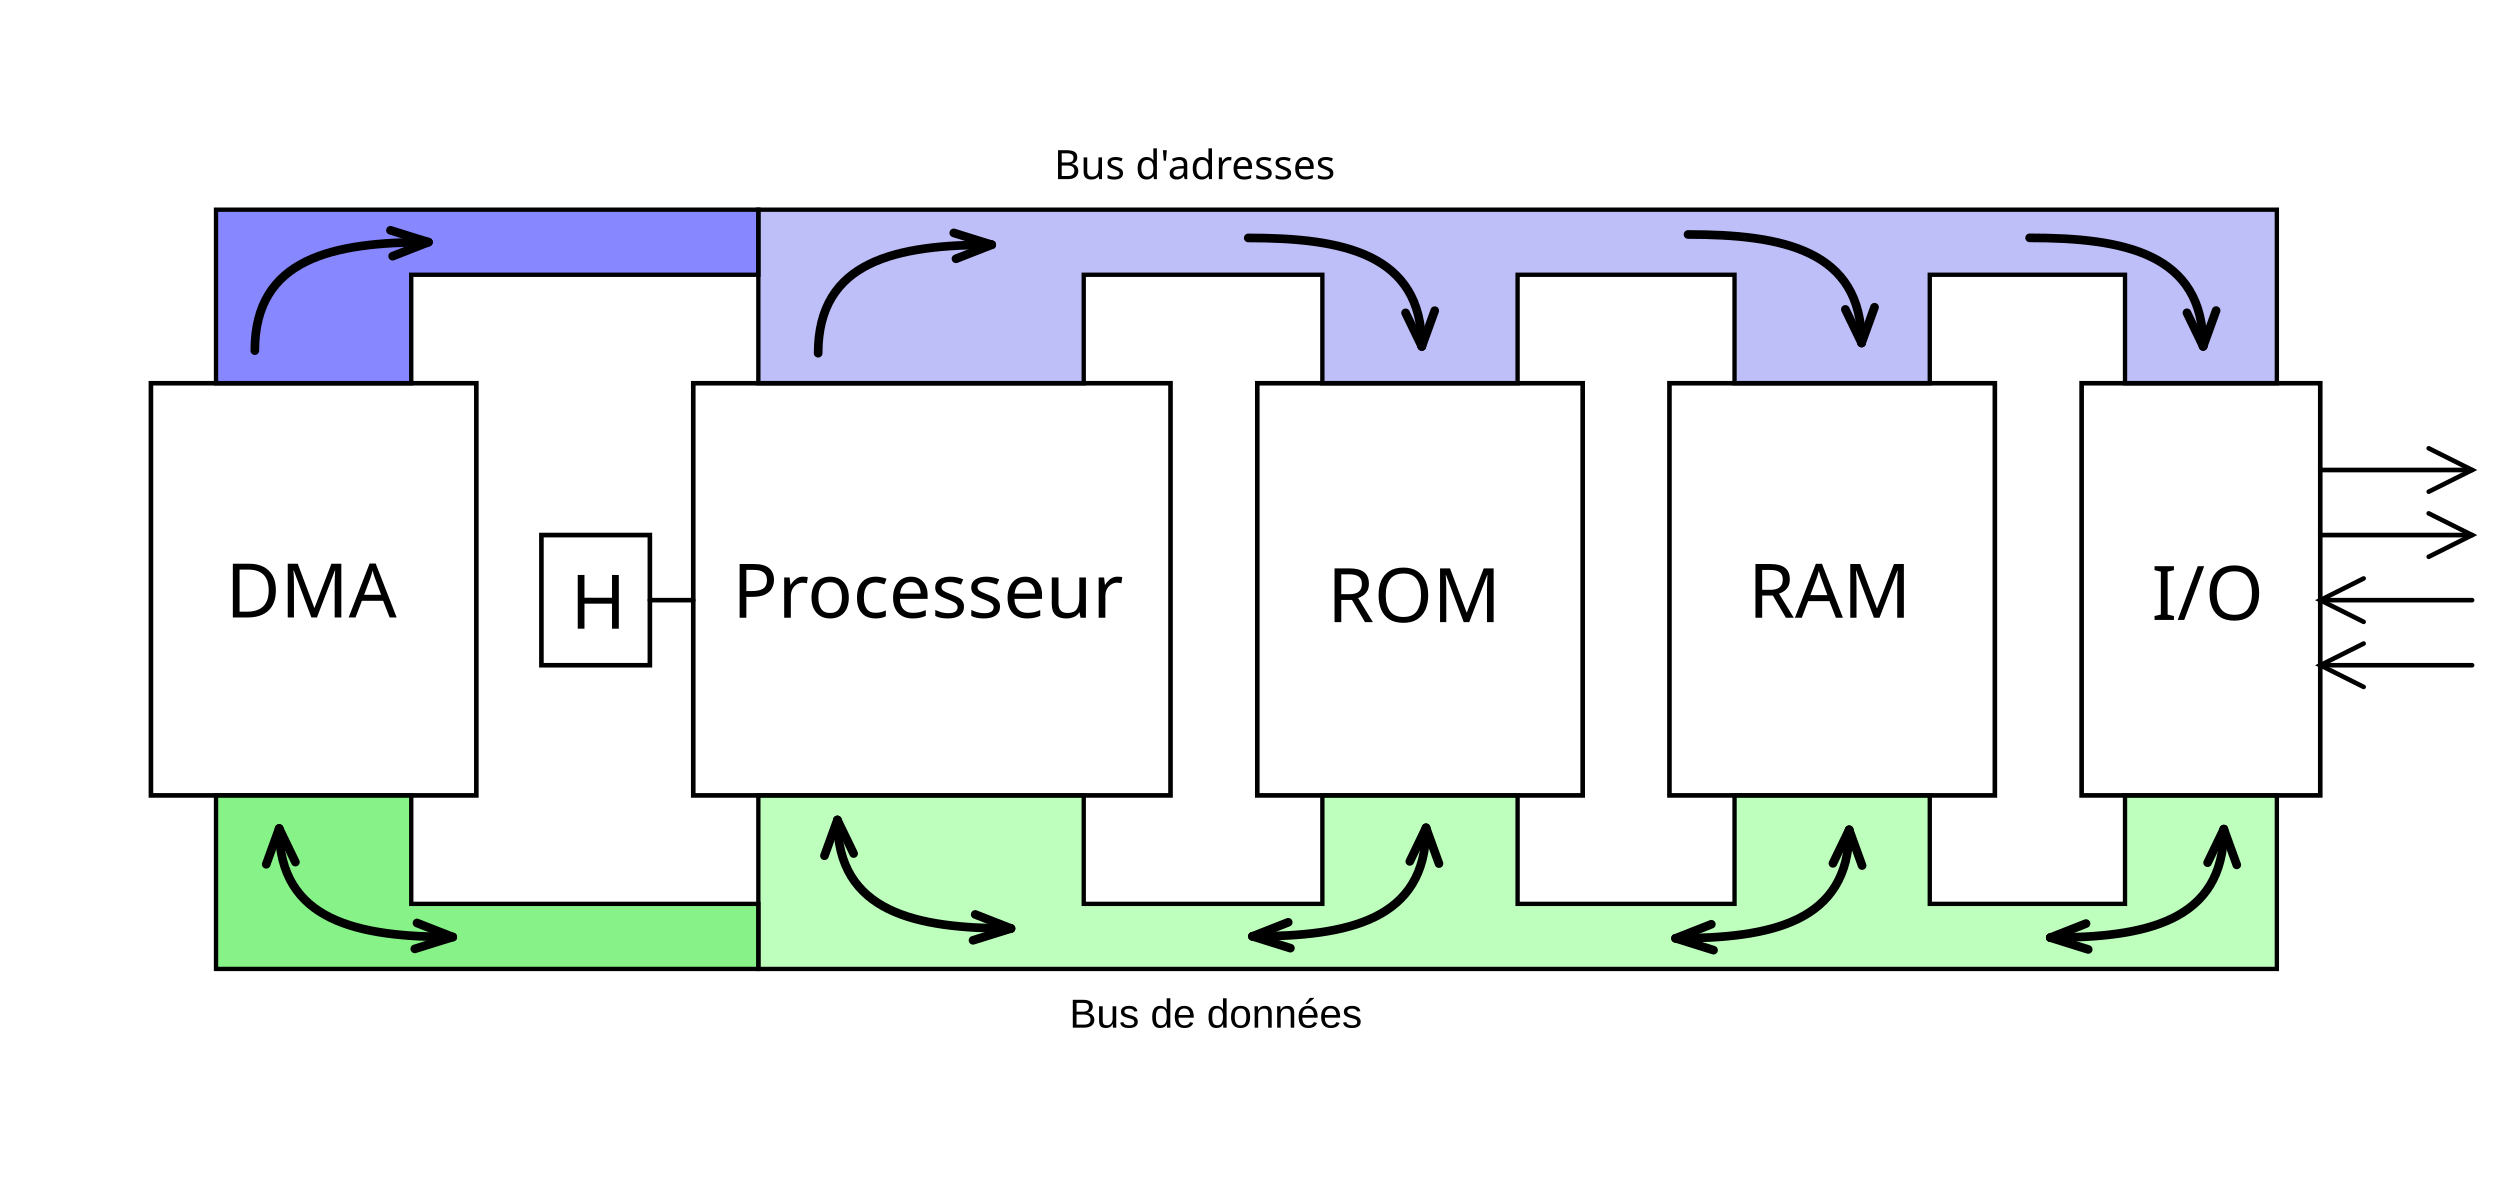
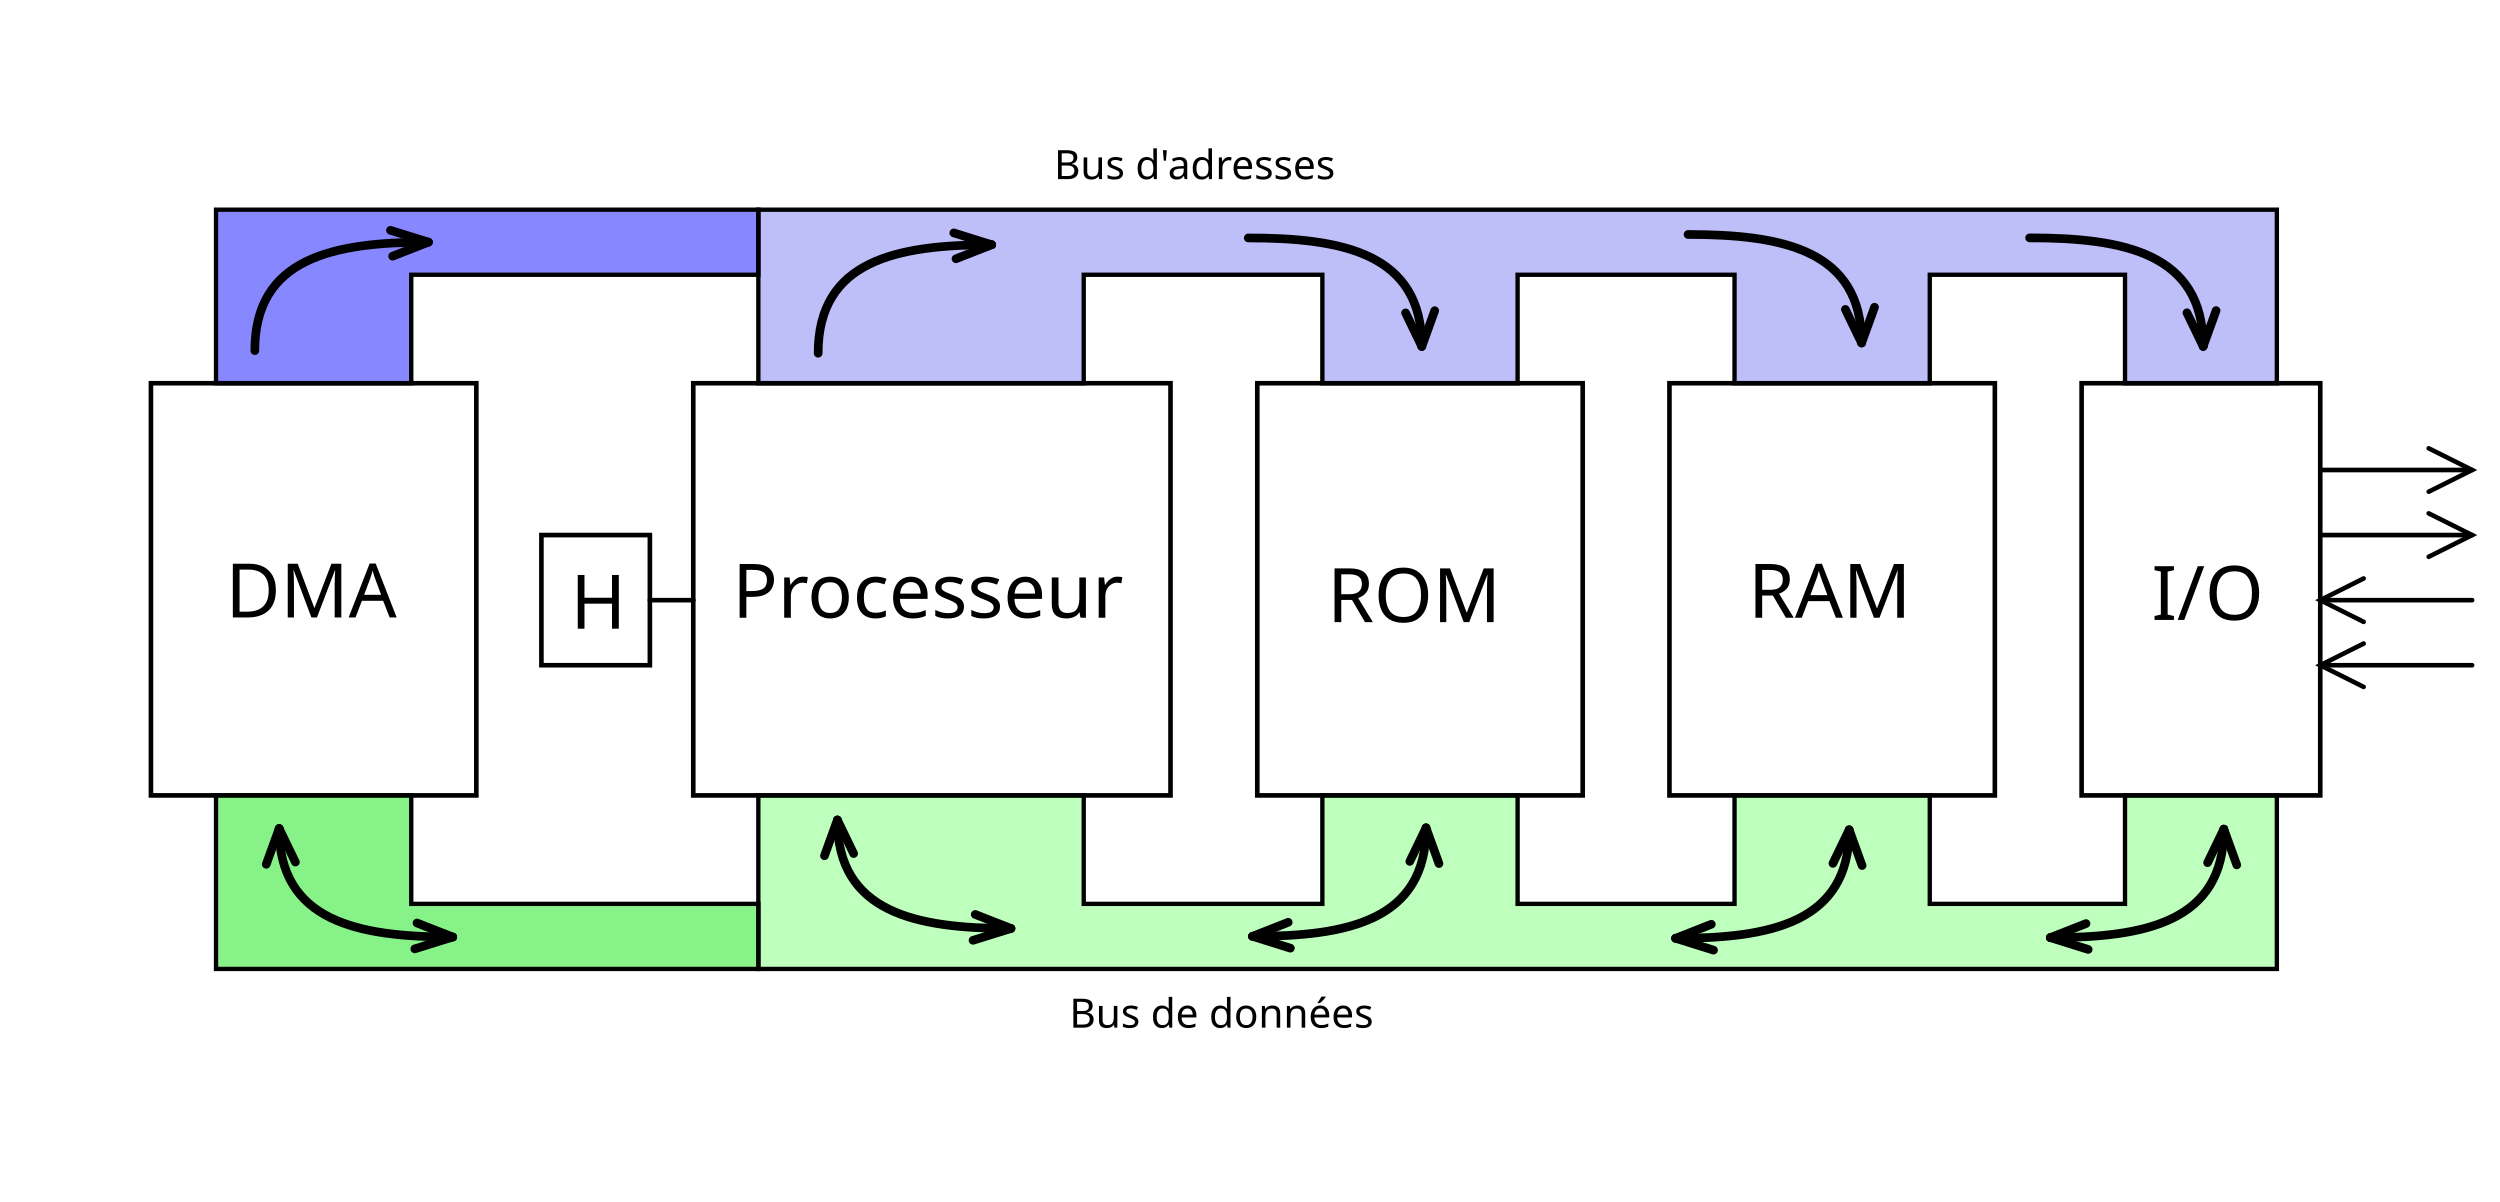
<svg xmlns="http://www.w3.org/2000/svg" width="152.457mm" height="73.282mm" viewBox="0 0 540.201 259.662" id="svg2" version="1.1">
  <defs id="defs4" />
  <g id="layer1" transform="translate(60.73638,-116.429)">
    <text xml:space="preserve" style="font-style:normal;font-weight:normal;line-height:0%;font-family:sans-serif;letter-spacing:0px;word-spacing:0px;fill:#000000;fill-opacity:1;stroke:none;stroke-width:1;stroke-linecap:round;stroke-linejoin:miter;stroke-miterlimit:4;stroke-dasharray:none;stroke-opacity:1" x="97.503" y="249.91" id="text4138">
      <tspan id="tspan4140" x="97.503" y="249.91" style="font-style:normal;font-variant:normal;font-weight:normal;font-stretch:normal;font-size:16.25px;line-height:1.25;font-family:Ubuntu;-inkscape-font-specification:Ubuntu;stroke-width:1;stroke-linecap:round;stroke-miterlimit:4;stroke-dasharray:none">Processeur</tspan>
    </text>
    <text xml:space="preserve" style="font-style:normal;font-weight:normal;line-height:0%;font-family:sans-serif;letter-spacing:0px;word-spacing:0px;fill:#000000;fill-opacity:1;stroke:none;stroke-width:1;stroke-linecap:round;stroke-linejoin:miter;stroke-miterlimit:4;stroke-dasharray:none;stroke-opacity:1" x="226.053" y="250.857" id="text4142">
      <tspan id="tspan4144" x="226.053" y="250.857" style="font-style:normal;font-variant:normal;font-weight:normal;font-stretch:normal;font-size:16.25px;line-height:1.25;font-family:Ubuntu;-inkscape-font-specification:Ubuntu;stroke-width:1;stroke-linecap:round;stroke-miterlimit:4;stroke-dasharray:none">ROM</tspan>
    </text>
    <text xml:space="preserve" style="font-style:normal;font-weight:normal;line-height:0%;font-family:sans-serif;letter-spacing:0px;word-spacing:0px;fill:#000000;fill-opacity:1;stroke:none;stroke-width:1;stroke-linecap:round;stroke-linejoin:miter;stroke-miterlimit:4;stroke-dasharray:none;stroke-opacity:1" x="317.004" y="249.91" id="text4146">
      <tspan id="tspan4148" x="317.004" y="249.91" style="font-style:normal;font-variant:normal;font-weight:normal;font-stretch:normal;font-size:16.25px;line-height:1.25;font-family:Ubuntu;-inkscape-font-specification:Ubuntu;stroke-width:1;stroke-linecap:round;stroke-miterlimit:4;stroke-dasharray:none">RAM</tspan>
    </text>
    <text xml:space="preserve" style="font-style:normal;font-weight:normal;line-height:0%;font-family:sans-serif;letter-spacing:0px;word-spacing:0px;fill:#000000;fill-opacity:1;stroke:none;stroke-width:1;stroke-linecap:round;stroke-linejoin:miter;stroke-miterlimit:4;stroke-dasharray:none;stroke-opacity:1" x="404.166" y="250.383" id="text4150">
-       <tspan id="tspan4152" x="404.166" y="250.383" style="font-size:16.25px;line-height:1.25;font-family:Ubuntu;stroke-width:1;stroke-linecap:round;stroke-miterlimit:4;stroke-dasharray:none;-inkscape-font-specification:Ubuntu;font-weight:normal;font-style:normal;font-stretch:normal;font-variant:normal">I/O</tspan>
+       <tspan id="tspan4152" x="404.166" y="250.383" style="font-style:normal;font-variant:normal;font-weight:normal;font-stretch:normal;font-size:16.25px;line-height:1.25;font-family:Ubuntu;-inkscape-font-specification:Ubuntu;stroke-width:1;stroke-linecap:round;stroke-miterlimit:4;stroke-dasharray:none">I/O</tspan>
    </text>
    <path style="fill:none;fill-rule:evenodd;stroke:#000000;stroke-width:1;stroke-linecap:round;stroke-linejoin:miter;stroke-miterlimit:4;stroke-dasharray:none;stroke-opacity:1" d="M 89.063,288.3 V 199.237 H 192.188 v 89.063 z" id="path4154" transform="translate(1.6535434e-7,1.1023624e-6)" />
    <text xml:space="preserve" style="font-style:normal;font-weight:normal;line-height:0%;font-family:sans-serif;letter-spacing:0px;word-spacing:0px;fill:#000000;fill-opacity:1;stroke:none;stroke-width:1;stroke-linecap:round;stroke-linejoin:miter;stroke-miterlimit:4;stroke-dasharray:none;stroke-opacity:1" x="62.525" y="252.277" id="text4178">
      <tspan id="tspan4180" x="62.525" y="252.277" style="font-style:normal;font-variant:normal;font-weight:normal;font-stretch:normal;font-size:16.25px;line-height:1.25;font-family:Ubuntu;-inkscape-font-specification:Ubuntu;stroke-width:1;stroke-linecap:round;stroke-miterlimit:4;stroke-dasharray:none">H</tspan>
    </text>
    <path style="fill:none;fill-rule:evenodd;stroke:#000000;stroke-width:1;stroke-linecap:round;stroke-linejoin:miter;stroke-miterlimit:4;stroke-dasharray:none;stroke-opacity:1" d="m 56.25,260.175 h 23.438 v -28.125 H 56.25 Z" id="path4182" />
    <path style="fill:none;fill-rule:evenodd;stroke:#000000;stroke-width:1;stroke-linecap:round;stroke-linejoin:miter;stroke-miterlimit:4;stroke-dasharray:none;stroke-opacity:1" d="m 79.688,246.112 h 9.375" id="path4184" />
    <text xml:space="preserve" style="font-style:normal;font-variant:normal;font-weight:normal;font-stretch:normal;line-height:0%;font-family:Arial;-inkscape-font-specification:Arial;letter-spacing:0px;word-spacing:0px;fill:#000000;fill-opacity:1;stroke:none;stroke-width:1;stroke-linecap:round;stroke-linejoin:miter;stroke-miterlimit:4;stroke-dasharray:none;stroke-opacity:1" x="167.041" y="155.131" id="text4186">
      <tspan id="tspan4188" x="167.041" y="155.131" style="font-style:normal;font-variant:normal;font-weight:normal;font-stretch:normal;font-size:8.75px;line-height:1.25;font-family:Ubuntu;-inkscape-font-specification:Ubuntu;stroke-width:1;stroke-linecap:round;stroke-miterlimit:4;stroke-dasharray:none">Bus d'adresses</tspan>
    </text>
    <text xml:space="preserve" style="font-style:normal;font-variant:normal;font-weight:normal;font-stretch:normal;line-height:0%;font-family:Arial;-inkscape-font-specification:Arial;letter-spacing:0px;word-spacing:0px;fill:#000000;fill-opacity:1;stroke:none;stroke-width:1;stroke-linecap:round;stroke-linejoin:miter;stroke-miterlimit:4;stroke-dasharray:none;stroke-opacity:1" x="170.355" y="338.482" id="text4186-1">
-       <tspan id="tspan4188-3" x="170.355" y="338.482" style="font-size:8.75px;line-height:1.25;stroke-width:1;stroke-linecap:round;stroke-miterlimit:4;stroke-dasharray:none">Bus de données</tspan>
+       <tspan id="tspan4188-3" x="170.355" y="338.482" style="font-size:8.75px;line-height:1.25;stroke-width:1;stroke-linecap:round;stroke-miterlimit:4;stroke-dasharray:none;-inkscape-font-specification:Ubuntu;font-family:Ubuntu;font-weight:normal;font-style:normal;font-stretch:normal;font-variant:normal">Bus de données</tspan>
    </text>
    <path style="fill:none;fill-rule:evenodd;stroke:#000000;stroke-width:1;stroke-linecap:round;stroke-linejoin:miter;stroke-miterlimit:4;stroke-dasharray:none;stroke-opacity:1" d="m 440.625,217.987 h 32.812" id="path4208" />
    <path style="fill:none;fill-rule:evenodd;stroke:#000000;stroke-width:1;stroke-linecap:round;stroke-linejoin:miter;stroke-miterlimit:4;stroke-dasharray:none;stroke-opacity:1" d="m 440.625,232.05 h 32.812" id="path4210" />
    <path style="fill:none;fill-rule:evenodd;stroke:#000000;stroke-width:1;stroke-linecap:round;stroke-linejoin:miter;stroke-miterlimit:4;stroke-dasharray:none;stroke-opacity:1" d="m 440.625,246.112 h 32.812" id="path4212" />
    <path style="fill:none;fill-rule:evenodd;stroke:#000000;stroke-width:1;stroke-linecap:round;stroke-linejoin:miter;stroke-miterlimit:4;stroke-dasharray:none;stroke-opacity:1" d="m 440.625,260.175 h 32.812" id="path4216" />
    <path style="fill:none;fill-rule:evenodd;stroke:#000000;stroke-width:1;stroke-linecap:round;stroke-linejoin:miter;stroke-miterlimit:4;stroke-dasharray:none;stroke-opacity:1" d="m 464.063,213.3 9.375,4.688 -9.375,4.688" id="path4218" />
    <path style="fill:none;fill-rule:evenodd;stroke:#000000;stroke-width:1;stroke-linecap:round;stroke-linejoin:miter;stroke-miterlimit:4;stroke-dasharray:none;stroke-opacity:1" d="m 464.063,227.362 9.375,4.688 -9.375,4.688" id="path4220" />
    <path style="fill:none;fill-rule:evenodd;stroke:#000000;stroke-width:1;stroke-linecap:round;stroke-linejoin:miter;stroke-miterlimit:4;stroke-dasharray:none;stroke-opacity:1" d="m 450,241.425 -9.375,4.688 9.375,4.688" id="path4222" />
    <path style="fill:none;fill-rule:evenodd;stroke:#000000;stroke-width:1;stroke-linecap:round;stroke-linejoin:miter;stroke-miterlimit:4;stroke-dasharray:none;stroke-opacity:1" d="m 450,255.487 -9.375,4.688 9.375,4.688" id="path4226" />
    <path style="fill:none;fill-rule:evenodd;stroke:#000000;stroke-width:1;stroke-linecap:round;stroke-linejoin:miter;stroke-miterlimit:4;stroke-dasharray:none;stroke-opacity:1" d="m 210.938,288.3 v -89.062 h 70.313 v 89.062 z" id="path4154-3" />
    <path style="fill:none;fill-rule:evenodd;stroke:#000000;stroke-width:1;stroke-linecap:round;stroke-linejoin:miter;stroke-miterlimit:4;stroke-dasharray:none;stroke-opacity:1" d="m 300,288.3 v -89.062 h 70.313 v 89.062 z" id="path4154-3-6" />
    <path style="fill:none;fill-rule:evenodd;stroke:#000000;stroke-width:1;stroke-linecap:round;stroke-linejoin:miter;stroke-miterlimit:4;stroke-dasharray:none;stroke-opacity:1" d="m 389.063,288.3 v -89.062 h 51.563 v 89.062 z" id="path4154-3-7" />
    <path style="fill:#0000e4;fill-opacity:0.257;stroke:#000000;stroke-width:0.938px;stroke-linecap:butt;stroke-linejoin:miter;stroke-opacity:1" d="m 103.125,199.237 v -37.5 h 328.125 v 37.5 h -32.812 v -23.438 h -42.188 v 23.438 h -42.188 v -23.438 h -46.875 v 23.438 h -42.188 v -23.438 h -51.562 v 23.438 z" id="path4830" />
    <path style="fill:#00ff00;fill-opacity:0.257;stroke:#000000;stroke-width:0.938px;stroke-linecap:butt;stroke-linejoin:miter;stroke-opacity:1" d="m 103.125,288.3 v 37.5 h 328.125 v -37.5 h -32.812 v 23.438 h -42.188 v -23.438 h -42.187 v 23.438 h -46.875 v -23.438 h -42.188 v 23.438 h -51.562 v -23.438 z" id="path4830-5" />
    <g id="g4980">
      <path id="path4847" d="m 116.05,192.753 c 0,-20.089 17.045,-23.438 37.5,-23.438" style="fill:none;stroke:#000000;stroke-width:1.875;stroke-linecap:round;stroke-linejoin:miter;stroke-miterlimit:4;stroke-dasharray:none;stroke-opacity:1" />
      <path id="path4849" d="m 153.55,169.316 -8.191,-2.557" style="fill:none;stroke:#000000;stroke-width:1.875;stroke-linecap:round;stroke-linejoin:miter;stroke-miterlimit:4;stroke-dasharray:none;stroke-opacity:1" />
      <path id="path4851" d="m 153.55,169.316 -7.718,3.03" style="fill:none;stroke:#000000;stroke-width:1.875;stroke-linecap:round;stroke-linejoin:miter;stroke-miterlimit:4;stroke-dasharray:none;stroke-opacity:1" />
    </g>
    <g id="g5018" transform="rotate(-180,246.9468,127.3881)">
      <g id="g5071" transform="translate(-155.4874,-181.196)">
        <path style="fill:none;stroke:#000000;stroke-width:1.875;stroke-linecap:round;stroke-linejoin:miter;stroke-miterlimit:4;stroke-dasharray:none;stroke-opacity:1" d="m 229.589,140.381 c 0,-20.089 17.045,-23.438 37.5,-23.438" id="path4847-3" />
        <path style="fill:none;stroke:#000000;stroke-width:1.875;stroke-linecap:round;stroke-linejoin:miter;stroke-miterlimit:4;stroke-dasharray:none;stroke-opacity:1" d="m 267.089,116.943 -8.191,-2.557" id="path4849-5" />
        <path style="fill:none;stroke:#000000;stroke-width:1.875;stroke-linecap:round;stroke-linejoin:miter;stroke-miterlimit:4;stroke-dasharray:none;stroke-opacity:1" d="m 267.089,116.943 -7.718,3.03" id="path4851-6" />
        <path style="fill:none;stroke:#000000;stroke-width:1.875;stroke-linecap:round;stroke-linejoin:miter;stroke-miterlimit:4;stroke-dasharray:none;stroke-opacity:1" d="m 226.796,132.663 2.793,7.718" id="path4853-2" />
        <path style="fill:none;stroke:#000000;stroke-width:1.875;stroke-linecap:round;stroke-linejoin:miter;stroke-miterlimit:4;stroke-dasharray:none;stroke-opacity:1" d="m 233.093,133.136 -3.504,7.244" id="path4855-9" />
      </g>
      <g transform="translate(16.90356,-180.9185)" id="g5071-4">
        <path style="fill:none;stroke:#000000;stroke-width:1.875;stroke-linecap:round;stroke-linejoin:miter;stroke-miterlimit:4;stroke-dasharray:none;stroke-opacity:1" d="m 229.589,140.381 c 0,-20.089 17.045,-23.438 37.5,-23.438" id="path4847-3-7" />
        <path style="fill:none;stroke:#000000;stroke-width:1.875;stroke-linecap:round;stroke-linejoin:miter;stroke-miterlimit:4;stroke-dasharray:none;stroke-opacity:1" d="m 267.089,116.943 -8.191,-2.557" id="path4849-5-8" />
        <path style="fill:none;stroke:#000000;stroke-width:1.875;stroke-linecap:round;stroke-linejoin:miter;stroke-miterlimit:4;stroke-dasharray:none;stroke-opacity:1" d="m 267.089,116.943 -7.718,3.03" id="path4851-6-4" />
        <path style="fill:none;stroke:#000000;stroke-width:1.875;stroke-linecap:round;stroke-linejoin:miter;stroke-miterlimit:4;stroke-dasharray:none;stroke-opacity:1" d="m 226.796,132.663 2.793,7.718" id="path4853-2-5" />
        <path style="fill:none;stroke:#000000;stroke-width:1.875;stroke-linecap:round;stroke-linejoin:miter;stroke-miterlimit:4;stroke-dasharray:none;stroke-opacity:1" d="m 233.093,133.136 -3.504,7.244" id="path4855-9-0" />
      </g>
      <g transform="translate(-74.52649,-181.3444)" id="g5071-3">
        <path style="fill:none;stroke:#000000;stroke-width:1.875;stroke-linecap:round;stroke-linejoin:miter;stroke-miterlimit:4;stroke-dasharray:none;stroke-opacity:1" d="m 229.589,140.381 c 0,-20.089 17.045,-23.438 37.5,-23.438" id="path4847-3-6" />
        <path style="fill:none;stroke:#000000;stroke-width:1.875;stroke-linecap:round;stroke-linejoin:miter;stroke-miterlimit:4;stroke-dasharray:none;stroke-opacity:1" d="m 267.089,116.943 -8.191,-2.557" id="path4849-5-1" />
        <path style="fill:none;stroke:#000000;stroke-width:1.875;stroke-linecap:round;stroke-linejoin:miter;stroke-miterlimit:4;stroke-dasharray:none;stroke-opacity:1" d="m 267.089,116.943 -7.718,3.03" id="path4851-6-0" />
        <path style="fill:none;stroke:#000000;stroke-width:1.875;stroke-linecap:round;stroke-linejoin:miter;stroke-miterlimit:4;stroke-dasharray:none;stroke-opacity:1" d="m 226.796,132.663 2.793,7.718" id="path4853-2-6" />
        <path style="fill:none;stroke:#000000;stroke-width:1.875;stroke-linecap:round;stroke-linejoin:miter;stroke-miterlimit:4;stroke-dasharray:none;stroke-opacity:1" d="m 233.093,133.136 -3.504,7.244" id="path4855-9-3" />
      </g>
    </g>
    <g id="g5011" transform="matrix(1,0,0,-1,71.02635,418.6102)">
      <path id="path4847-1" d="m 49.182,124.991 c 0,-20.089 17.045,-23.438 37.5,-23.438" style="fill:none;stroke:#000000;stroke-width:1.875;stroke-linecap:round;stroke-linejoin:miter;stroke-miterlimit:4;stroke-dasharray:none;stroke-opacity:1" />
      <path id="path4849-2" d="m 86.682,101.554 -8.191,-2.557" style="fill:none;stroke:#000000;stroke-width:1.875;stroke-linecap:round;stroke-linejoin:miter;stroke-miterlimit:4;stroke-dasharray:none;stroke-opacity:1" />
      <path id="path4851-7" d="m 86.682,101.554 -7.718,3.03" style="fill:none;stroke:#000000;stroke-width:1.875;stroke-linecap:round;stroke-linejoin:miter;stroke-miterlimit:4;stroke-dasharray:none;stroke-opacity:1" />
      <path id="path4853-0" d="m 46.389,117.274 2.793,7.718" style="fill:none;stroke:#000000;stroke-width:1.875;stroke-linecap:round;stroke-linejoin:miter;stroke-miterlimit:4;stroke-dasharray:none;stroke-opacity:1" />
      <path id="path4855-93" d="m 52.686,117.747 -3.504,7.244" style="fill:none;stroke:#000000;stroke-width:1.875;stroke-linecap:round;stroke-linejoin:miter;stroke-miterlimit:4;stroke-dasharray:none;stroke-opacity:1" />
    </g>
    <g id="g4975" transform="translate(41.83933,88.39518)">
      <path id="path4847-6" d="m 299.679,102.137 c 0,-20.089 -17.045,-23.437 -37.5,-23.437" style="fill:none;stroke:#000000;stroke-width:1.875;stroke-linecap:round;stroke-linejoin:miter;stroke-miterlimit:4;stroke-dasharray:none;stroke-opacity:1" />
      <path id="path4853-6" d="m 302.472,94.419 -2.793,7.718" style="fill:none;stroke:#000000;stroke-width:1.875;stroke-linecap:round;stroke-linejoin:miter;stroke-miterlimit:4;stroke-dasharray:none;stroke-opacity:1" />
      <path id="path4855-1" d="m 296.175,94.892 3.504,7.244" style="fill:none;stroke:#000000;stroke-width:1.875;stroke-linecap:round;stroke-linejoin:miter;stroke-miterlimit:4;stroke-dasharray:none;stroke-opacity:1" />
    </g>
    <g id="g4970" transform="translate(-128.2366,82.7009)">
      <path id="path4847-6-8-2" d="m 374.724,108.579 c 0,-20.089 -17.045,-23.437 -37.5,-23.437" style="fill:none;stroke:#000000;stroke-width:1.875;stroke-linecap:round;stroke-linejoin:miter;stroke-miterlimit:4;stroke-dasharray:none;stroke-opacity:1" />
      <path id="path4853-6-7-0" d="m 377.517,100.861 -2.793,7.718" style="fill:none;stroke:#000000;stroke-width:1.875;stroke-linecap:round;stroke-linejoin:miter;stroke-miterlimit:4;stroke-dasharray:none;stroke-opacity:1" />
      <path id="path4855-1-9-2" d="m 371.22,101.335 3.504,7.244" style="fill:none;stroke:#000000;stroke-width:1.875;stroke-linecap:round;stroke-linejoin:miter;stroke-miterlimit:4;stroke-dasharray:none;stroke-opacity:1" />
    </g>
    <g transform="translate(40.60288,82.68377)" id="g4970-3">
      <path id="path4847-6-8-2-7" d="m 374.724,108.579 c 0,-20.089 -17.045,-23.437 -37.5,-23.437" style="fill:none;stroke:#000000;stroke-width:1.875;stroke-linecap:round;stroke-linejoin:miter;stroke-miterlimit:4;stroke-dasharray:none;stroke-opacity:1" />
      <path id="path4853-6-7-0-5" d="m 377.517,100.861 -2.793,7.718" style="fill:none;stroke:#000000;stroke-width:1.875;stroke-linecap:round;stroke-linejoin:miter;stroke-miterlimit:4;stroke-dasharray:none;stroke-opacity:1" />
      <path id="path4855-1-9-2-9" d="m 371.22,101.335 3.504,7.244" style="fill:none;stroke:#000000;stroke-width:1.875;stroke-linecap:round;stroke-linejoin:miter;stroke-miterlimit:4;stroke-dasharray:none;stroke-opacity:1" />
    </g>
    <path style="fill:none;fill-rule:evenodd;stroke:#000000;stroke-width:1;stroke-linecap:round;stroke-linejoin:miter;stroke-miterlimit:4;stroke-dasharray:none;stroke-opacity:1" d="m -28.125,288.3 v -89.062 h 70.313 v 89.062 z" id="path4154-3-2" />
    <text xml:space="preserve" style="font-style:normal;font-weight:normal;font-size:12px;line-height:0%;font-family:sans-serif;letter-spacing:0px;word-spacing:0px;fill:#000000;fill-opacity:1;stroke:none;stroke-width:1;stroke-linecap:round;stroke-linejoin:miter;stroke-miterlimit:4;stroke-dasharray:none;stroke-opacity:1" x="-12.005" y="249.852" id="text4142-0">
      <tspan id="tspan4144-6" x="-12.005" y="249.852" style="font-style:normal;font-variant:normal;font-weight:normal;font-stretch:normal;font-size:16.25px;line-height:1.25;font-family:Ubuntu;-inkscape-font-specification:Ubuntu;stroke-width:1;stroke-linecap:round;stroke-miterlimit:4;stroke-dasharray:none">DMA</tspan>
    </text>
    <path style="fill:#0000ff;fill-opacity:0.471;stroke:#000000;stroke-width:0.938px;stroke-linecap:butt;stroke-linejoin:miter;stroke-opacity:1" d="m -14.062,199.237 v -37.5 H 103.125 v 14.062 H 28.125 v 23.438 z" id="path5152" />
    <path style="fill:#00e400;fill-opacity:0.471;stroke:#000000;stroke-width:0.938px;stroke-linecap:butt;stroke-linejoin:miter;stroke-opacity:1" d="m -14.062,288.3 v 37.5 H 103.125 v -14.062 H 28.125 v -23.438 z" id="path5152-1" />
    <g transform="translate(-121.7253,-0.5641132)" id="g4980-5">
      <path id="path4847-5" d="m 116.05,192.753 c 0,-20.089 17.045,-23.438 37.5,-23.438" style="fill:none;stroke:#000000;stroke-width:1.875;stroke-linecap:round;stroke-linejoin:miter;stroke-miterlimit:4;stroke-dasharray:none;stroke-opacity:1" />
      <path id="path4849-4" d="m 153.55,169.316 -8.191,-2.557" style="fill:none;stroke:#000000;stroke-width:1.875;stroke-linecap:round;stroke-linejoin:miter;stroke-miterlimit:4;stroke-dasharray:none;stroke-opacity:1" />
      <path id="path4851-76" d="m 153.55,169.316 -7.718,3.03" style="fill:none;stroke:#000000;stroke-width:1.875;stroke-linecap:round;stroke-linejoin:miter;stroke-miterlimit:4;stroke-dasharray:none;stroke-opacity:1" />
    </g>
    <g id="g5011-5" transform="matrix(1,0,0,-1,-49.59769,420.4558)">
      <path id="path4847-1-6" d="m 49.182,124.991 c 0,-20.089 17.045,-23.438 37.5,-23.438" style="fill:none;stroke:#000000;stroke-width:1.875;stroke-linecap:round;stroke-linejoin:miter;stroke-miterlimit:4;stroke-dasharray:none;stroke-opacity:1" />
      <path id="path4849-2-9" d="m 86.682,101.554 -8.191,-2.557" style="fill:none;stroke:#000000;stroke-width:1.875;stroke-linecap:round;stroke-linejoin:miter;stroke-miterlimit:4;stroke-dasharray:none;stroke-opacity:1" />
      <path id="path4851-7-3" d="m 86.682,101.554 -7.718,3.03" style="fill:none;stroke:#000000;stroke-width:1.875;stroke-linecap:round;stroke-linejoin:miter;stroke-miterlimit:4;stroke-dasharray:none;stroke-opacity:1" />
      <path id="path4853-0-7" d="m 46.389,117.274 2.793,7.718" style="fill:none;stroke:#000000;stroke-width:1.875;stroke-linecap:round;stroke-linejoin:miter;stroke-miterlimit:4;stroke-dasharray:none;stroke-opacity:1" />
      <path id="path4855-93-4" d="m 52.686,117.747 -3.504,7.244" style="fill:none;stroke:#000000;stroke-width:1.875;stroke-linecap:round;stroke-linejoin:miter;stroke-miterlimit:4;stroke-dasharray:none;stroke-opacity:1" />
    </g>
  </g>
</svg>
